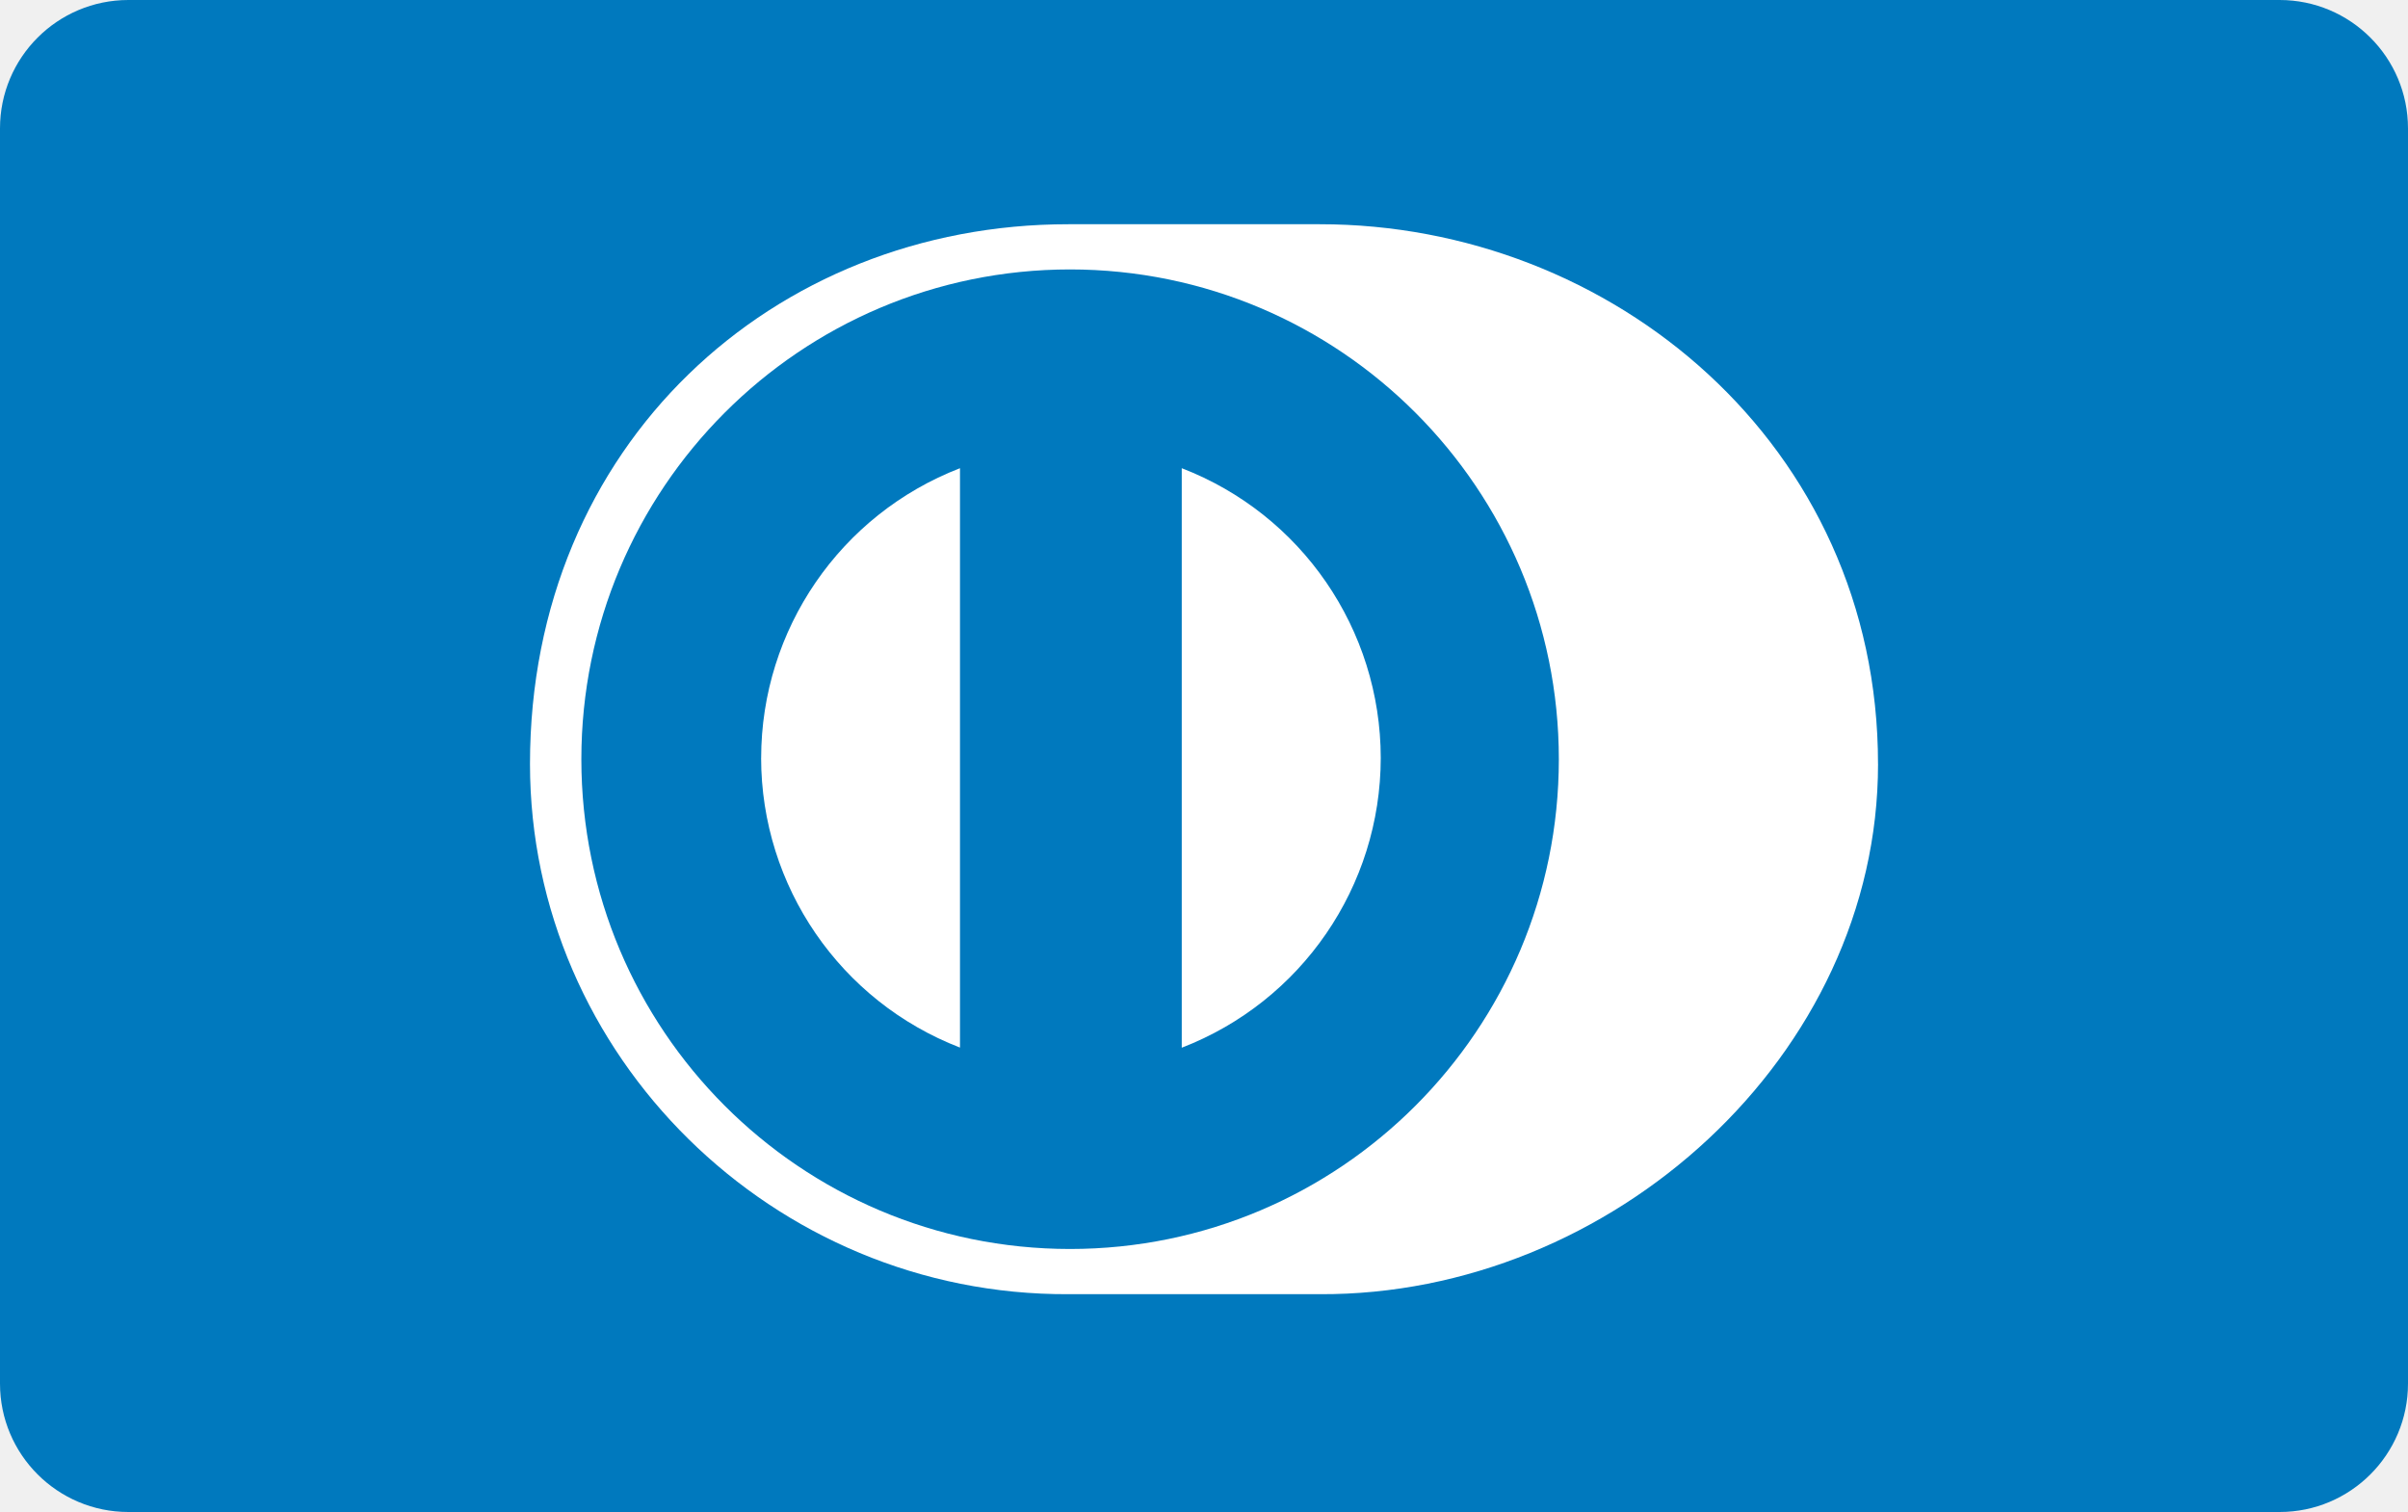
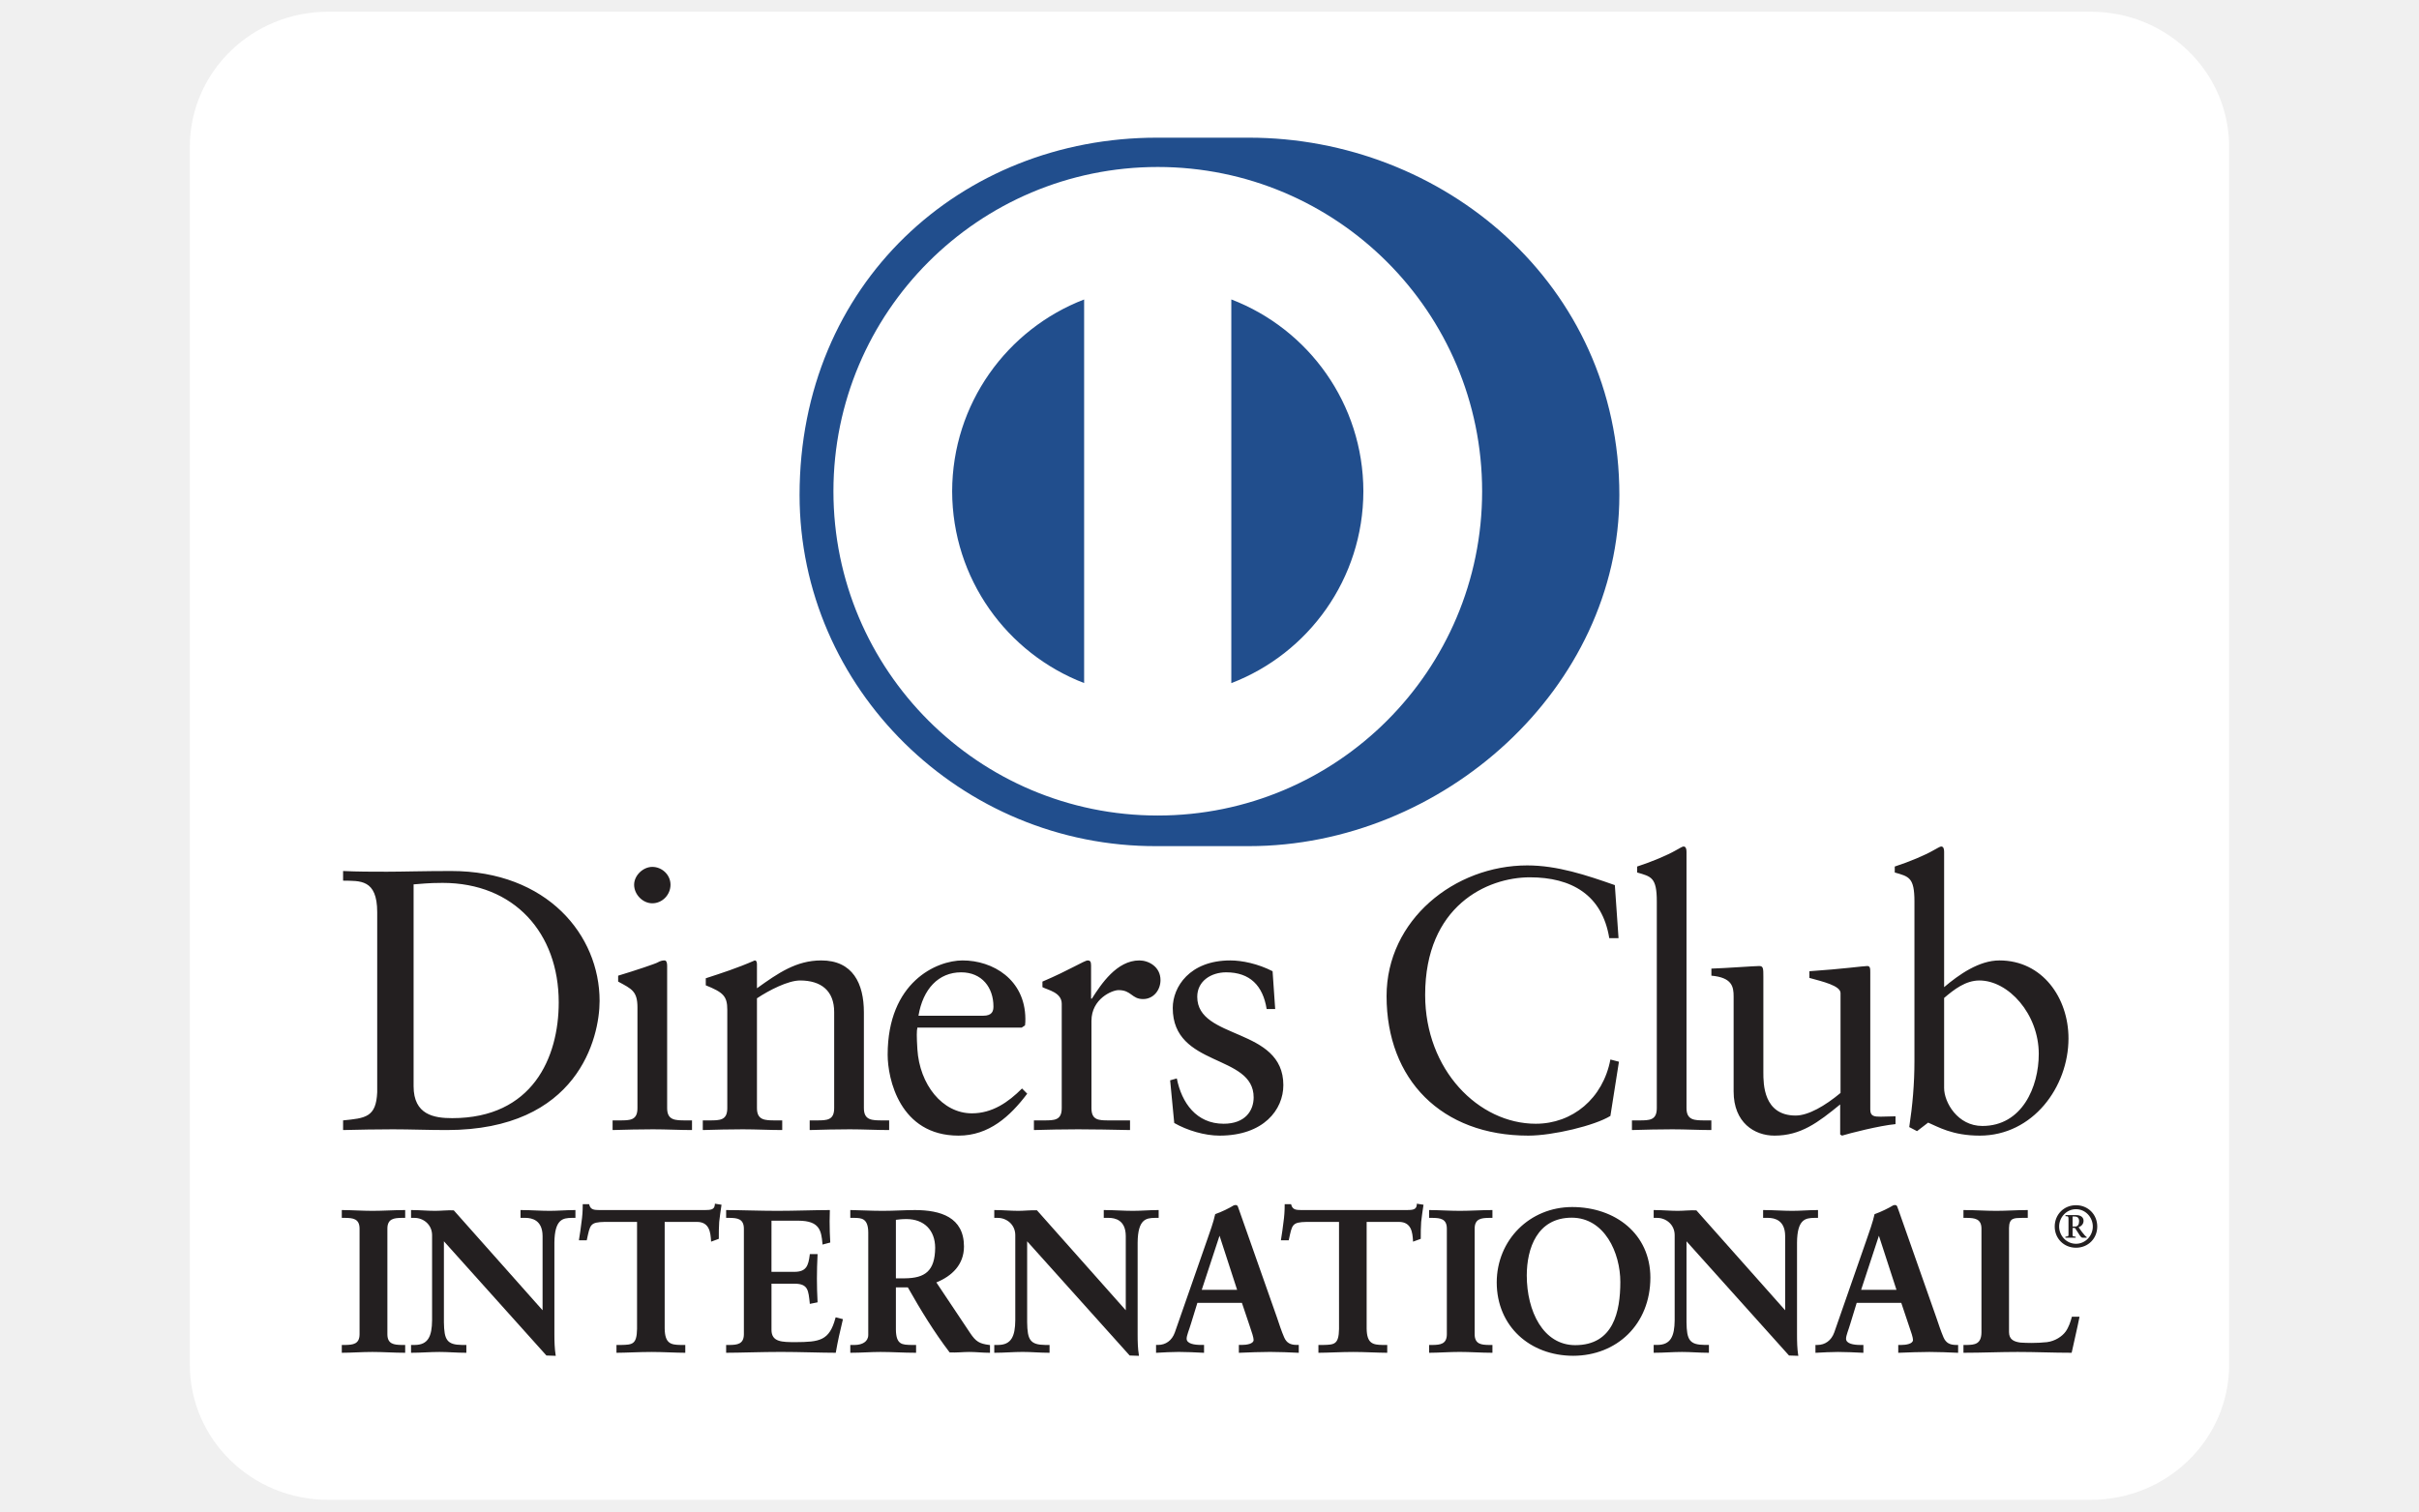
- <svg xmlns="http://www.w3.org/2000/svg" viewBox="0 0 750 471">
-   <g fill="none" fill-rule="evenodd">
-     <rect fill="#0079BE" width="750" height="471" viewBox="0 0 750 471" rx="40" />
-     <path d="M584.93 237.95c0-99.42-82.98-168.14-173.9-168.1H332.8c-92-.04-167.73 68.7-167.73 168.1 0 90.93 75.72 165.64 167.73 165.2h78.24c90.91.44 173.9-74.3 173.9-165.2z" fill="#FFF" />
-     <path d="M333.28 83.93c-84.07.03-152.2 68.3-152.21 152.58.02 84.26 68.14 152.53 152.21 152.56 84.09-.03 152.23-68.3 152.24-152.56-.01-84.27-68.15-152.55-152.24-152.58z" fill="#0079BE" />
-     <path d="M237.07 236.1A96.85 96.85 0 01299 145.85v180.48a96.8 96.8 0 01-61.94-90.23zm131 90.27V145.85a96.8 96.8 0 0161.98 90.25 96.83 96.83 0 01-61.98 90.27z" fill="#FFF" />
-   </g>
+ <svg xmlns="http://www.w3.org/2000/svg" viewBox="0 0 359.72 263.653" height="40" width="64" xml:space="preserve">
+   <path style="fill:#fff;fill-opacity:1;fill-rule:nonzero;stroke:none" d="M2682.58 192.031c0-97.61-80.95-176.722-180.82-176.722H196.133c-99.852 0-180.801 79.113-180.801 176.722V1785.38c0 97.62 80.95 176.73 180.801 176.73H2501.76c99.87 0 180.82-79.11 180.82-176.73V192.031" transform="matrix(.13333 0 0 -.13333 0 263.653)" />
+   <path style="fill:#231f20;fill-opacity:1;fill-rule:nonzero;stroke:none" d="M260.395 784.082c0 43.656-22.801 40.789-44.625 41.25v12.617c18.921-.918 38.324-.918 57.293-.918 20.378 0 48.05.918 84.003.918 125.715 0 194.2-83.949 194.2-169.918 0-48.109-28.168-168.972-200.051-168.972-24.731 0-47.582.961-70.391.961-21.832 0-43.23-.45-65.054-.961v12.632c29.101 2.938 43.222 3.887 44.625 36.899zm47.589-227.703c0-37.399 26.727-41.75 50.508-41.75 104.903 0 139.321 79.121 139.321 151.453 0 90.789-58.247 156.316-151.938 156.316-19.953 0-29.133-1.418-37.891-1.937V556.379M568.27 511.691h9.203c13.586 0 23.308 0 23.308 16.059v131.559c0 21.332-7.269 24.281-25.258 33.961v7.75c22.817 6.859 50.028 16.019 51.95 17.48 3.418 1.949 6.289 2.469 8.757 2.469 2.379 0 3.379-2.918 3.379-6.84V527.75c0-16.059 10.704-16.059 24.313-16.059h8.219v-12.632c-16.512 0-33.532.961-50.95.961-17.48 0-34.968-.45-52.921-.961zm51.941 284.02c-12.652 0-23.789 11.648-23.789 24.269 0 12.161 11.668 23.352 23.789 23.352 12.602 0 23.797-10.23 23.797-23.352 0-13.128-10.707-24.269-23.797-24.269M718.281 656.391c0 17.929-5.359 22.781-28.14 32.019v9.219c20.839 6.793 40.726 13.133 64.058 23.34 1.469 0 2.879-.969 2.879-4.848v-31.57c27.723 19.871 51.516 36.418 84.094 36.418 41.211 0 55.769-30.11 55.769-67.981V527.75c0-16.059 10.711-16.059 24.289-16.059h8.758v-12.632c-17.05 0-34.015.961-51.476.961-17.492 0-34.981-.45-52.461-.961v12.632h8.758c13.605 0 23.273 0 23.273 16.059v125.691c0 27.707-16.91 41.289-44.621 41.289-15.551 0-40.313-12.601-56.383-23.332V527.75c0-16.059 10.735-16.059 24.332-16.059h8.723v-12.632c-16.985 0-33.981.961-51.488.961-17.446 0-34.946-.45-52.407-.961v12.632H695c13.578 0 23.281 0 23.281 16.059v128.641M966.895 633.051c-.997-4.371-.997-11.641 0-28.16 2.851-46.11 32.535-83.961 71.335-83.961 26.74 0 47.63 14.57 65.56 32.5l6.78-6.801c-22.34-29.609-50-54.867-89.78-54.867-77.216 0-92.755 74.808-92.755 105.859 0 95.168 64.078 123.348 98.025 123.348 39.37 0 81.64-24.758 82.09-76.239 0-2.949 0-5.832-.45-8.75l-4.39-2.929zm85.965 15.551c12.11 0 13.53 6.32 13.53 12.168 0 24.718-15.04 44.628-42.24 44.628-29.595 0-49.986-21.808-55.814-56.796h84.524M1119.34 511.691h13.12c13.54 0 23.26 0 23.26 16.059v136.398c0 15.024-17.95 17.981-25.24 21.864v7.258c35.44 15.062 54.87 27.699 59.31 27.699 2.84 0 4.3-1.457 4.3-6.34V670.93h1.02c12.1 18.929 32.53 50.039 62.13 50.039 12.13 0 27.65-8.25 27.65-25.739 0-13.101-9.18-24.808-22.77-24.808-15.1 0-15.1 11.707-32.11 11.707-8.24 0-35.43-11.199-35.43-40.348V527.75c0-16.059 9.7-16.059 23.3-16.059h27.16v-12.632c-26.7.511-47.02.961-67.92.961-19.91 0-40.31-.45-57.78-.961v12.632M1306.24 566.57c6.33-32.039 25.71-59.269 61.22-59.269 28.6 0 39.27 17.5 39.27 34.48 0 57.321-105.81 38.848-105.81 117.008 0 27.223 21.86 62.172 75.27 62.172 15.51 0 36.38-4.402 55.3-14.121l3.41-49.481h-11.16c-4.85 30.571-21.82 48.039-52.93 48.039-19.42 0-37.85-11.148-37.85-32.027 0-56.84 112.61-39.332 112.61-115.562 0-32.02-25.7-66.047-83.5-66.047-19.4 0-42.26 6.808-59.2 16.519l-5.37 55.84 8.74 2.449M1883.98 750.102h-12.11c-9.24 56.75-49.54 79.597-103.88 79.597-55.9 0-136.95-37.359-136.95-153.879 0-98.109 69.94-168.519 144.69-168.519 48.02 0 87.92 33.031 97.61 84.039l11.17-2.899-11.17-70.91c-20.39-12.64-75.27-25.769-107.35-25.769-113.56 0-185.41 73.328-185.41 182.558 0 99.559 88.85 170.95 184.01 170.95 39.31 0 77.17-12.661 114.56-25.782l4.83-69.386M1901.51 511.691h9.19c13.64 0 23.33 0 23.33 16.059v270.359c0 31.59-7.27 32.551-25.74 37.903v7.777c19.41 6.301 39.82 15.02 50.04 20.891 5.27 2.871 9.19 5.351 10.62 5.351 2.97 0 3.93-2.949 3.93-6.851V527.75c0-16.059 10.69-16.059 24.27-16.059h8.22v-12.632c-16.46 0-33.45.961-50.94.961-17.47 0-34.93-.45-52.92-.961v12.632M2213.24 525.789c0-8.769 5.31-9.23 13.54-9.23 5.86 0 13.11.461 19.47.461v-10.219c-20.89-1.922-60.72-12.121-69.96-15.039l-2.42 1.476v39.332c-29.1-23.781-51.46-40.808-85.98-40.808-26.21 0-53.38 17.027-53.38 57.758v124.332c0 12.636-1.93 24.777-29.08 27.168v9.25c17.49.48 56.25 3.378 62.58 3.378 5.39 0 5.39-3.378 5.39-14.078V574.32c0-14.582 0-56.289 42.23-56.289 16.48 0 38.33 12.59 58.71 29.559v130.64c0 9.7-23.29 15.04-40.74 19.872v8.73c43.65 2.957 70.87 6.816 75.72 6.816 3.92 0 3.92-3.378 3.92-8.738V525.789M2309.83 686.012c19.41 16.468 45.64 34.957 72.34 34.957 56.33 0 90.32-49.09 90.32-102 0-63.578-46.63-127.207-116.09-127.207-35.89 0-54.83 11.687-67.48 17.027l-14.52-11.168-10.18 5.32c4.34 28.641 6.79 56.797 6.79 86.43v208.738c0 31.59-7.31 32.551-25.76 37.903v7.777c19.44 6.301 39.81 15.02 50 20.891 5.36 2.871 9.23 5.351 10.71 5.351 2.89 0 3.87-2.961 3.87-6.851zm0-132.071c0-18.441 17.49-49.543 50.01-49.543 51.94 0 73.78 50.993 73.78 94.223 0 52.418-39.77 96.109-77.63 96.109-18.04 0-33.06-11.671-46.16-22.851V553.941M215.23 216.762h3.711c9.497 0 19.539 1.297 19.539 15.047v138.402c0 13.769-10.042 15.078-19.539 15.078h-3.711v7.941c10.297 0 26.153-1.05 39.129-1.05 13.2 0 29.032 1.05 41.454 1.05v-7.941h-3.735c-9.461 0-19.519-1.309-19.519-15.078V231.809c0-13.75 10.058-15.047 19.519-15.047h3.735v-7.942c-12.672 0-28.563 1.02-41.727 1.02-12.969 0-28.559-1.02-38.856-1.02v7.942" transform="matrix(.13333 0 0 -.13333 0 263.653)" />
+   <path style="fill:#231f20;fill-opacity:1;fill-rule:nonzero;stroke:none" d="M295.813 207.691c-12.786 0-28.594 1.059-41.747 1.059-12.929 0-28.464-1.059-38.836-1.059h-1.152V217.898h4.844c9.59.231 18.305 1 18.387 13.911v138.402c-.082 12.93-8.797 13.769-18.387 13.937h-4.844v10.231h1.152c10.372 0 26.211-1.027 39.129-1.027 13.141 0 28.961 1.027 41.454 1.027h1.175v-10.231h-4.859c-9.602-.168-18.367-1.007-18.422-13.937V231.809c.055-12.911 8.82-13.68 18.422-13.911h4.859V207.691zm-1.145 2.258.012 5.621h-2.551c-9.449 0-20.68 1.66-20.742 16.239v138.402c.062 14.609 11.293 16.238 20.742 16.238h2.539v5.641c-12.188-.008-27.5-1.07-40.309-1.07-12.55 0-27.742.992-37.972 1.07v-5.641h2.535c9.418 0 20.668-1.629 20.668-16.238V231.809c0-14.579-11.25-16.239-20.668-16.239h-2.535v-5.621c10.23.09 25.152 1.063 37.679 1.063 12.872 0 28.141-.992 40.602-1.063M477.305 260.891l.527.519v99.039c0 21.68-15.078 24.852-22.996 24.852h-5.82v7.929c12.437 0 24.589-1.05 36.98-1.05 10.828 0 21.719 1.05 32.5 1.05v-7.929h-3.922c-11.133 0-23.551-2.11-23.551-33.551V231.551c0-9.262.262-18.5 1.559-26.699h-10.039L346.516 356.52V247.648c0-23 4.461-30.886 24.808-30.886h4.5v-7.942c-11.359 0-22.711 1.032-34.07 1.032-11.859 0-24.027-1.032-35.93-1.032v7.942h3.703c18.227 0 23.77 12.418 23.77 33.488v111.309c0 14.781-12.184 23.742-24.024 23.742h-3.449v7.929c10.02 0 20.336-1.05 30.352-1.05 7.949 0 15.617 1.05 23.535 1.05l117.594-132.339" transform="matrix(.13333 0 0 -.13333 0 263.653)" />
+   <path style="fill:#231f20;fill-opacity:1;fill-rule:nonzero;stroke:none" d="m492.578 203.738-10.879.371-134.066 149.43V247.648c.316-22.968 3.808-29.5 23.695-29.75h5.66V207.691h-1.168c-11.429 0-22.8 1.059-34.074 1.059-11.828 0-23.969-1.059-35.933-1.059h-1.165V217.898h4.883c17.457.102 22.446 11.321 22.637 32.364V361.52c-.051 14.07-11.586 22.628-22.891 22.628h-4.629v10.231h1.165c10.093 0 20.437-1.027 30.343-1.027 7.883 0 15.516 1.027 24.426.617L476.68 263.281v97.168c-.133 20.981-14.153 23.531-21.84 23.699h-6.988v10.231h1.168c12.48 0 24.636-1.027 36.98-1.027 10.746 0 21.578 1.027 32.5 1.027h1.156V384.148h-5.086c-10.914-.277-22.097-1.238-22.422-32.398V231.551c0-9.25.293-18.473 1.563-26.492l.238-1.321zm-10.027 2.301h8.738c-1.184 7.949-1.391 16.723-1.391 25.512V351.75c0 31.711 13.29 34.699 24.672 34.719h2.778v5.621c-10.41-.078-20.84-1.039-31.348-1.039-12.098 0-23.859.961-35.801 1.039l-.027-5.621h4.668c8.121-.02 24.129-3.629 24.129-26.02l-.352-99.871-.515-.508-.907-.851L359.707 392.09c-7.848 0-15.488-1.039-23.551-1.039-9.676 0-19.597.961-29.179 1.039l-.047-5.621h2.347c12.395-.02 25.141-9.481 25.141-24.949V250.262c0-21.141-5.887-34.641-24.887-34.711l-2.554.07v-5.672c11.441.09 23.234 1.063 34.769 1.063 11.024 0 22.024-.973 32.922-1.063v5.602h-3.34c-20.793.07-25.937 9.129-25.957 32.097V359.48Zm-5.242 54.852.832.757zm-.629.519v.102l-.211.168zM558.086 380.02c-19.84 0-20.602-4.782-24.57-24.04h-7.93c1.039 7.399 2.359 14.79 3.18 22.45a157.819 157.819 0 0 1 1.582 22.441h6.336c2.125-7.93 8.73-7.641 15.894-7.641H688.84c7.168 0 13.758.258 14.305 8.192l6.304-1.082c-1.019-7.11-2.101-14.25-2.871-21.399-.515-7.132-.515-14.242-.515-21.371l-7.95-2.941c-.535 9.762-1.84 25.391-19.539 25.391h-43.332V239.469c0-20.379 9.254-22.707 21.914-22.707h5.039v-7.942c-10.3 0-28.804 1.02-43.05 1.02-15.868 0-34.379-1.02-44.688-1.02v7.942h5.039c14.563 0 21.922 1.297 21.922 22.16V380.02h-43.332" transform="matrix(.13333 0 0 -.13333 0 263.653)" />
+   <path style="fill:#231f20;fill-opacity:1;fill-rule:nonzero;stroke:none" d="M662.219 207.691c-10.41 0-28.883 1.047-43.074 1.047-15.848 0-34.321-1.047-44.688-1.047h-1.121V217.898h6.16c14.563.34 20.41.532 20.746 21.024v139.969h-42.156v2.308h44.449V238.922c0-21.211-8.551-23.352-23.039-23.371h-3.91v-5.582c10.422.07 28.223 1.043 43.559 1.043 13.761 0 31.402-.973 41.871-1.043v5.582h-3.86c-12.769.019-23.058 3.16-23.058 23.918v141.73h44.476c17.719-.07 20.063-15.129 20.621-24.961l5.711 2.114c0 6.898.032 13.808.508 20.75.774 6.828 1.734 13.539 2.731 20.308l-4.02.672c-1.23-7.691-8.672-8.102-15.297-8H551.195c-6.211-.012-12.988.289-15.359 7.656h-4.359c-.051-7.297-.547-14.386-1.551-21.429-.789-7.258-1.992-14.227-2.957-21.227h5.636c3.481 18.43 5.739 24.379 25.481 24.117v-2.308c-19.563-.391-19.141-3.661-23.445-23.18l-.192-.902H524.27l.144 1.371c1.074 7.371 2.41 14.789 3.184 22.461 1.097 7.328 1.605 14.66 1.605 22.23v1.168h8.387l.199-.828c1.785-6.66 6.668-6.711 13.406-6.832h137.633c7.36.121 12.719.223 13.168 7.133l.098 1.25 1.191-.242 7.473-1.18-.192-1.168c-1.05-7.094-2.082-14.203-2.871-21.281-.5-7.082-.5-14.18-.5-21.321v-.8l-.769-.309-9.34-3.422-.07 1.531c-.723 9.942-1.746 24.321-18.442 24.321h-42.179V239.469c.269-19.918 8.171-21.321 20.761-21.571h6.188V207.691h-1.125M717.887 216.762h3.718c9.489 0 19.551 1.297 19.551 15.047v138.402c0 13.769-10.062 15.078-19.551 15.078h-3.718v7.941c16.066 0 43.605-1.05 65.75-1.05 22.238 0 49.668 1.05 67.636 1.05-.457-11.359-.21-28.839.563-40.441l-7.957-2.098c-1.274 17.18-4.438 30.879-32.195 30.879h-36.68v-69.172h31.383c15.847 0 19.304 8.954 20.871 23.231h7.918a609.302 609.302 0 0 1-.801-30.91c0-10.059.277-20.09.801-30.11l-7.918-1.578c-1.567 15.828-2.36 26.129-20.602 26.129h-31.652v-61.519c0-17.2 15.269-17.2 32.184-17.2 31.707 0 45.699 2.129 53.636 32.207l7.367-1.816c-3.433-14.031-6.586-27.992-8.949-42.012-16.929 0-47.308 1.02-71.039 1.02-23.828 0-55.238-1.02-70.316-1.02v7.942" transform="matrix(.13333 0 0 -.13333 0 263.653)" />
+   <path style="fill:#231f20;fill-opacity:1;fill-rule:nonzero;stroke:none" d="M859.223 207.691c-16.953 0-47.352 1.098-71.047 1.098-23.805 0-55.203-1.098-70.293-1.098h-1.11V217.898h4.829c9.558.161 18.261 1 18.378 13.911v138.402c-.117 12.91-8.82 13.769-18.378 13.937h-4.829v10.231h1.11c16.14 0 43.621-1.027 65.762-1.027 22.21 0 49.636 1.027 67.628 1.027h1.168l-.039-1.219a319.95 319.95 0 0 1-.277-13.621c0-9.129.277-19.141.801-26.66l.047-.938-.895-.269-9.285-2.434-.039 1.364c-1.563 17.136-3.863 29.609-31.07 29.867h-35.598l-.023-66.91h30.32c15.226.16 17.949 7.941 19.75 22.191l.058 1.059h10.161l-.02-1.207c-.512-10.321-.82-20.59-.82-30.883 0-9.989.308-20.02.82-30.059l.02-.961-.961-.219-9.2-1.832-.058 1.243c-1.832 16.129-1.949 24.968-19.485 25.16h-30.562v-60.41c.035-16.059 13.875-15.969 31.098-16.059 31.808.188 44.55 1.75 52.507 31.379l.27 1.07 1.113-.179 8.469-2.204-.242-1.089c-3.426-13.977-6.574-27.95-8.969-41.93l-.199-.938zm-.981 2.278c2.309 13.363 5.321 26.703 8.559 40l-5.199 1.312c-7.911-29.551-23.239-32.191-54.418-31.992-16.653 0-33.293 0-33.379 18.352v62.668h32.843c18.454.191 20.317-10.93 21.633-25.957l5.703 1.168a558.61 558.61 0 0 0-.769 29.199c0 9.922.258 19.82.769 29.793h-5.703c-1.488-13.801-5.801-23.43-21.898-23.262h-32.578v71.512h37.879c27.476.218 32.027-14 33.226-30.621l5.692 1.55c-.461 7.45-.766 17.028-.766 25.848 0 4.52.113 8.813.266 12.551-17.95-.078-44.743-1.039-66.457-1.039-21.711 0-48.434.961-64.602 1.039v-5.621h2.559c9.398-.02 20.64-1.649 20.703-16.258V231.809c-.063-14.579-11.305-16.188-20.703-16.258h-2.559v-5.582c15.383.051 45.918 1.043 69.133 1.043 23.316 0 53.035-.992 70.066-1.043M903.871 365.25c0 19.262-10.578 20.051-18.777 20.051h-4.774v7.929c8.457 0 24.84-1.05 40.969-1.05 15.82 0 28.52 1.05 42.52 1.05 33.242 0 62.891-8.968 62.891-46.511 0-23.758-15.86-38.27-36.72-46.508l45.15-67.59c7.42-11.18 12.66-14.312 25.64-15.859v-7.942c-8.74 0-17.19 1.02-25.88 1.02-8.19 0-16.68-1.02-24.83-1.02-20.357 26.668-37.81 55.192-54.966 85.621H937.68v-56.57c0-20.34 9.492-21.109 21.601-21.109h4.789v-7.942c-15.09 0-30.347 1.02-45.441 1.02-12.676 0-25.098-1.02-38.309-1.02v7.942h4.774c9.808 0 18.777 4.468 18.777 14.226zm33.809-61.281h12.91c26.453 0 40.687 10.011 40.687 41.203 0 23.488-15.054 38.547-38.597 38.547-7.93 0-11.309-.809-15-1.071v-78.679" transform="matrix(.13333 0 0 -.13333 0 263.653)" />
+   <path style="fill:#231f20;fill-opacity:1;fill-rule:nonzero;stroke:none" d="M1060.77 207.691c-8.86 0-17.26 1.059-25.95 1.059-8.05 0-16.5-1.059-25.7-.621-20.268 26.601-37.64 54.961-54.702 85.121h-15.609v-55.328c.293-19.891 8.261-19.742 20.472-20.024h5.93V207.691h-1.172c-15.098 0-30.449 1.059-45.422 1.059-12.617 0-25.027-1.059-38.297-1.059h-1.148V217.898h5.922c9.496.071 17.527 4.211 17.566 13.09V365.25c-.199 18.73-9.367 18.641-17.566 18.898h-5.922v10.231h1.148c8.551 0 24.86-1.027 40.969-1.027 15.774 0 28.441 1.027 42.52 1.027 33.308-.07 63.961-9.238 64.041-47.617 0-23.84-15.76-38.742-36.131-47.051l44.361-66.461c7.39-10.961 11.99-13.699 24.84-15.352l.96-.148v-10.059zm-123.098 87.887h18.051l.328-.59c17.203-30.347 34.558-58.879 54.009-85.039 8.04 0 16.53 1.063 24.76 1.063 8.43 0 16.59-.922 24.79-1.043v5.801c-12.38 1.511-18.2 5.25-25.41 16.199l-45.993 68.769 1.305.532c20.688 8.152 36.018 22.261 36.028 45.492-.01 36.648-28.52 45.148-61.731 45.328-13.907 0-26.606-1.07-42.52-1.07-15.519 0-31.195.992-39.84 1.07v-5.621h3.645c8.199-.02 19.867-1.379 19.867-21.219V230.988c0-10.597-9.934-15.418-19.867-15.437h-3.645v-5.582c12.699.051 24.762 1.043 37.168 1.043 14.75 0 29.676-.992 44.281-1.043v5.582h-3.617c-12.031.019-22.781 1.508-22.781 22.371v57.656zm0 7.254H936.5v80.887l1.012.082c3.617.289 7.179 1.019 15.168 1.019 24.058 0 39.73-15.629 39.754-39.718-.075-31.543-15.192-42.262-41.844-42.27zm12.918 2.25c26.148.258 39.332 9.328 39.59 40.02-.16 23.078-14.492 37.398-37.5 37.5-7.129 0-10.496-.661-13.871-.993v-76.527h11.781M1240.13 260.891l.46.519v99.039c0 21.68-15.01 24.852-22.94 24.852h-5.79v7.929c12.42 0 24.53-1.05 36.98-1.05 10.86 0 21.61 1.05 32.52 1.05v-7.929h-3.98c-11.1 0-23.51-2.11-23.51-33.551V231.551c0-9.262.26-18.5 1.56-26.699h-10L1109.39 356.52V247.648c0-23 4.46-30.886 24.8-30.886h4.5v-7.942c-11.35 0-22.73 1.032-34.08 1.032-11.93 0-24.06-1.032-35.94-1.032v7.942h3.67c18.24 0 23.82 12.418 23.82 33.488v111.309c0 14.781-12.17 23.742-24.05 23.742h-3.44v7.929c10 0 20.38-1.05 30.4-1.05 7.85 0 15.55 1.05 23.49 1.05l117.57-132.339" transform="matrix(.13333 0 0 -.13333 0 263.653)" />
+   <path style="fill:#231f20;fill-opacity:1;fill-rule:nonzero;stroke:none" d="m1255.42 203.738-10.85.371-134.09 149.411V247.66c.31-23.012 3.79-29.512 23.71-29.762h5.6V207.691h-1.15c-11.42 0-22.76 1.098-34.08 1.098-11.79 0-24-1.098-35.9-1.098h-1.18V217.898h4.86c17.45.071 22.45 11.321 22.62 32.422v111.239c-.03 14.082-11.55 22.589-22.85 22.589h-4.63v10.231h1.18c10.09 0 20.43-1.027 30.4-1.027 7.76 0 15.41 1.027 24.27.687l116.14-130.758v97.168c-.07 20.981-14.14 23.582-21.82 23.699h-6.97v10.231h1.15c12.48 0 24.66-1.027 37.01-1.027 10.76 0 21.58 1.027 32.47 1.027h1.17v-10.231h-5.1c-10.9-.257-22.13-1.238-22.39-32.398V231.551c0-9.25.23-18.41 1.58-26.512l.13-1.301zm-10 2.301h8.66c-1.16 7.902-1.39 16.723-1.39 25.512V351.75c.02 31.711 13.38 34.648 24.69 34.719h2.78v5.621c-10.4-.078-20.84-1.039-31.32-1.039-12.14 0-23.91.961-35.86 1.039v-5.621h4.67c8.14-.071 24.14-3.629 24.14-26.02l-.38-99.871-.48-.508-.83-.871-117.54 132.891c-7.86 0-15.52-1.039-23.5-1.039-9.8 0-19.67.961-29.27 1.039v-5.621h2.32c12.43-.071 25.14-9.438 25.14-24.91V250.32c0-21.199-5.97-34.699-24.91-34.769l-2.55.019v-5.609c11.41.078 23.18 1.051 34.77 1.051 11.08 0 22.06-.973 32.98-1.051v5.59h-3.35c-20.79.019-25.97 9.097-26.03 32.109v111.781zm-5.32 54.852.86.757zm-.63.519v.07l-.19.2zM1323.83 246.59c-2.66-8.949-5.85-15.891-5.85-20.578 0-7.953 11.13-9.262 19.82-9.262h2.95v-7.93c-10.61.571-21.39 1.02-32.02 1.02-9.51 0-18.97-.449-28.51-1.02v7.93h1.61c10.28 0 19.03 6.09 22.95 17.191l42.27 121.219c3.45 9.801 8.21 23 9.82 32.801 8.4 2.891 19.01 8.141 24.01 11.348.82.273 1.31.543 2.11.543.8 0 1.29 0 1.87-.832.78-2.09 1.55-4.469 2.37-6.579l48.63-138.191c3.17-9.219 6.31-18.988 9.69-26.961 3.22-7.41 8.77-10.539 17.52-10.539h1.58v-7.93c-11.9.571-23.82 1.02-36.44 1.02-12.95 0-26.2-.449-39.67-1.02v7.93h2.91c6.04 0 16.41 1.051 16.41 7.66 0 3.41-2.39 10.551-5.34 19.039l-10.29 30.633h-59.96zm38.57 117.039h-.55l-24.55-74.77h49.36l-24.26 74.77" transform="matrix(.13333 0 0 -.13333 0 263.653)" />
+   <path style="fill:#231f20;fill-opacity:1;fill-rule:nonzero;stroke:none" d="M1464.57 207.691c-11.87.508-23.78 1.098-36.36 1.098-12.95 0-26.13-.59-39.61-1.098l-1.22-.062v10.32h4.07c6.12 0 15.2 1.371 15.22 6.461.06 3.012-2.31 10.25-5.22 18.649l-10.06 29.89h-58.27l-8.22-26.699c-2.66-8.98-5.87-15.961-5.82-20.262.09-6.449 9.95-8.039 18.72-8.039h4.06v-10.32l-1.2.062c-10.56.508-21.34 1.098-31.91 1.098-9.43 0-18.98-.59-28.44-1.098l-1.23-.062v10.32h2.74c9.82.02 18.02 5.633 21.84 16.36l42.31 121.261c3.41 9.782 8.21 22.918 10.49 33.481 8.29 2.808 18.92 8.14 23.99 11.328.74.262 1.47.601 2.53.601.65.04 2.07-.128 2.93-1.511.75-2.168 1.59-4.539 2.39-6.668l48.64-138.172c3.11-9.25 6.27-19.008 9.73-26.84 3.06-7.039 7.91-9.82 16.4-9.84h2.67v-10.32zm-74.88 2.348c13.07.461 25.9.973 38.52.973 12.25 0 23.77-.512 35.25-.973v5.531h-.39c-9.06-.058-15.29 3.5-18.53 11.289-3.44 7.981-6.65 17.789-9.77 27.039l-48.64 138.184c-.8 2.109-1.55 4.469-2.24 6.348-.26.261-.2.261-.41.261h-.5c-.53 0-.85-.16-1.53-.332-5.08-3.3-15.67-8.507-23.53-10.57-1.61-10.008-6.37-23.207-9.8-33l-42.27-121.23c-4.02-11.477-13.31-18.008-24.03-17.989h-.44v-5.531c9.06.461 18.2.973 27.37.973 10.22 0 20.64-.512 30.75-.973v5.531h-1.7c-8.63.121-20.65 1.059-20.95 10.418.02 5.242 3.26 12 5.85 20.934l1.12-.332-1.12.359 8.7 28.231h61.6l10.58-31.371c2.97-8.5 5.37-15.539 5.37-19.399-.39-8.09-11.51-8.691-17.5-8.84h-1.76zm-54 77.68 25.29 77.082h1.42v-1.172l-.28-.078.28.078v1.172h.79l25.11-77.082zm3.16 2.312h46.25l-22.99 70.789zm22.4 73.258.61.191-.61-.191M1476.26 380.02c-19.81 0-20.61-4.782-24.59-24.04h-7.94c1.04 7.399 2.39 14.79 3.21 22.45 1.03 7.429 1.54 14.8 1.54 22.441h6.39c2.07-7.93 8.69-7.641 15.82-7.641h136.34c7.1 0 13.7.258 14.22 8.192l6.32-1.082c-.98-7.11-2.03-14.25-2.86-21.399-.58-7.132-.58-14.242-.58-21.371l-7.89-2.941c-.47 9.762-1.8 25.391-19.54 25.391h-43.32V239.469c0-20.379 9.26-22.707 21.92-22.707h5.05v-7.942c-10.32 0-28.78 1.02-43.08 1.02-15.82 0-34.36-1.02-44.66-1.02v7.942h5.03c14.56 0 21.93 1.297 21.93 22.16V380.02h-43.31" transform="matrix(.13333 0 0 -.13333 0 263.653)" />
+   <path style="fill:#231f20;fill-opacity:1;fill-rule:nonzero;stroke:none" d="M1580.35 207.691c-10.38 0-28.9 1.047-43.1 1.047-15.78 0-34.28-1.047-44.63-1.047h-1.17V217.898H1497.64c14.57.34 20.41.532 20.76 21.024l-.02 139.969h-42.12v2.308h44.45V238.922c0-21.211-8.56-23.301-23.07-23.352h-3.89v-5.621c10.44.09 28.19 1.063 43.5 1.063 13.81 0 31.49-.973 41.92-1.063v5.621h-3.88c-12.73.051-23.02 3.11-23.04 23.899v141.73h44.45c17.75-.07 20.06-15.129 20.57-24.961l5.74 2.114c0 6.898.04 13.808.58 20.718.71 6.809 1.71 13.571 2.67 20.309l-3.99.703c-1.21-7.691-8.67-8.121-15.24-8h-137.69c-6.23-.07-12.97.289-15.37 7.68h-4.32c-.06-7.313-.58-14.41-1.62-21.453-.72-7.289-1.99-14.278-3-21.227h5.68c3.47 18.43 5.76 24.406 25.55 24.117v-2.308c-19.59-.34-19.16-3.661-23.47-23.18l-.19-.902h-10.2l.16 1.312c1.11 7.43 2.41 14.848 3.18 22.461 1.08 7.387 1.57 14.719 1.57 22.289v1.168h8.39l.22-.828c1.85-6.66 6.66-6.711 13.42-6.832h137.69c7.31.121 12.64.223 13.11 7.109l.04 1.274 1.23-.242 7.5-1.18-.18-1.168c-1.09-7.094-2.09-14.203-2.89-21.281-.54-7.082-.54-14.192-.54-21.321v-.8l-.77-.309-9.35-3.422-.04 1.531c-.69 9.942-1.74 24.321-18.44 24.321h-42.18V239.469c.27-19.918 8.18-21.321 20.77-21.571h6.16V207.691h-1.1M1637.35 216.762h3.7c9.52 0 19.52 1.297 19.52 15.047v138.402c0 13.769-10 15.078-19.52 15.078h-3.7v7.941c10.31 0 26.13-1.05 39.06-1.05 13.24 0 29.1 1.05 41.54 1.05v-7.941h-3.71c-9.55 0-19.59-1.309-19.59-15.078V231.809c0-13.75 10.04-15.047 19.59-15.047h3.71v-7.942c-12.69 0-28.56 1.02-41.75 1.02-12.97 0-28.54-1.02-38.85-1.02v7.942" transform="matrix(.13333 0 0 -.13333 0 263.653)" />
+   <path style="fill:#231f20;fill-opacity:1;fill-rule:nonzero;stroke:none" d="M1717.95 207.691c-12.77 0-28.57 1.098-41.75 1.098-12.93 0-28.53-1.098-38.85-1.098h-1.13V217.898h4.84c9.52.161 18.3 1 18.36 13.911v138.402c-.06 12.91-8.84 13.769-18.36 13.937h-4.84v10.231h1.13c10.32 0 26.21-1.027 39.06-1.027 13.17 0 29.02 1.027 41.54 1.027h1.1V384.148H1714.25c-9.67-.168-18.36-1.027-18.45-13.937V231.809c.09-12.911 8.78-13.75 18.45-13.911h4.8V207.691zm-1.2 2.278v5.601h-2.5c-9.48 0-20.69 1.66-20.69 16.239v138.402c0 14.609 11.21 16.238 20.69 16.258h2.5v5.621c-12.18-.078-27.48-1.039-40.34-1.039-12.54 0-27.66.961-37.91 1.039v-5.621h2.56c9.38-.02 20.64-1.649 20.67-16.258V231.809c-.03-14.579-11.29-16.239-20.67-16.239h-2.56v-5.601c10.18.121 25.12 1.043 37.7 1.043 12.81 0 28.09-.973 40.55-1.043M1823.29 397.191c56.32 0 101.21-34.91 101.21-91.179 0-60.774-43.6-101.16-99.85-101.16-56.03 0-98.81 38.046-98.81 94.859 0 54.918 42.52 97.48 97.45 97.48m3.99-180.711c51.27 0 60.21 45.211 60.21 83.731 0 38.609-20.82 85.348-64.7 85.348-46.22 0-59.97-41.219-59.97-76.59 0-47.278 21.68-92.489 64.46-92.489" transform="matrix(.13333 0 0 -.13333 0 263.653)" />
+   <path style="fill:#231f20;fill-opacity:1;fill-rule:nonzero;stroke:none" d="M1724.66 299.711c.11 55.559 43.12 98.539 98.62 98.629v-2.309c-54.31 0-96.32-41.98-96.38-96.32.11-56.172 42.27-93.652 97.76-93.672 55.68.02 98.65 39.832 98.72 100.012-.05 55.57-44.23 89.929-100.1 89.98v2.309c56.72-.059 102.25-35.309 102.35-92.289-.06-61.403-44.18-102.211-100.97-102.313-56.51.102-99.89 38.532-100 95.973m37 9.258c.08 35.551 13.95 77.769 61.12 77.769 44.86-.097 65.78-47.707 65.87-86.527-.09-38.52-9.15-84.813-61.36-84.813V217.641c50.23.039 58.96 44.05 59.04 82.57 0 38.269-20.61 84.129-63.55 84.199-45.32-.051-58.71-40.25-58.83-75.441.02-47.059 21.5-91.258 63.34-91.328V215.398c-43.85.043-65.55 46.012-65.63 93.571M2102.52 260.891l.55.519v99.039c0 21.68-15.11 24.852-23.03 24.852h-5.75v7.929c12.38 0 24.56-1.05 36.94-1.05 10.86 0 21.69 1.05 32.53 1.05v-7.929h-3.97c-11.07 0-23.54-2.11-23.54-33.551V231.551c0-9.262.28-18.5 1.62-26.699h-10.05L1971.74 356.52V247.648c0-23 4.51-30.886 24.81-30.886h4.53v-7.942c-11.37 0-22.71 1.032-34.07 1.032-11.9 0-24.06-1.032-35.95-1.032v7.942h3.71c18.26 0 23.77 12.418 23.77 33.488v111.309c0 14.781-12.11 23.742-24.06 23.742h-3.42v7.929c10.04 0 20.33-1.05 30.39-1.05 7.91 0 15.53 1.05 23.49 1.05l117.58-132.339" transform="matrix(.13333 0 0 -.13333 0 263.653)" />
+   <path style="fill:#231f20;fill-opacity:1;fill-rule:nonzero;stroke:none" d="m2117.88 203.738-10.93.371-134.07 149.411V247.648c.31-23 3.8-29.468 23.64-29.699h5.69v-10.258h-1.12c-11.44 0-22.78 1.059-34.08 1.059-11.84 0-24-1.059-35.98-1.059h-1.08v10.258H1934.76c17.41.051 22.43 11.27 22.64 32.313v111.297c-.01 14.082-11.56 22.589-22.91 22.589h-4.54v10.231h1.08c10.13 0 20.43-1.027 30.41-1.027 7.84 0 15.43 1.027 24.39.617l116.08-130.688v97.168c-.09 20.981-14.16 23.531-21.87 23.699h-6.96v10.231h1.21c12.41 0 24.6-1.027 36.91-1.027 10.81 0 21.59 1.027 32.57 1.027h1.11V384.148H2139.78c-10.89-.277-22.13-1.277-22.35-32.398V231.551c0-9.25.21-18.473 1.49-26.512l.23-1.301zm-10.06 2.301h8.66c-1.12 7.949-1.38 16.723-1.38 25.512V351.75c0 31.762 13.34 34.648 24.68 34.719h2.86v5.621c-10.49-.078-20.88-1.039-31.44-1.039-12.03 0-23.84.961-35.8 1.039v-5.621h4.64c8.16-.071 24.11-3.68 24.11-26.02l-.28-99.871-.51-.508-.84-.871-117.57 132.891c-7.82 0-15.51-1.039-23.51-1.039-9.74 0-19.66.961-29.27 1.039v-5.621h2.32c12.42-.071 25.18-9.438 25.18-24.91V250.262c0-21.141-5.9-34.641-24.91-34.711l-2.59.019v-5.609c11.47.078 23.23 1.051 34.84 1.051 11.02 0 21.97-.973 32.92-1.051v5.59h-3.41c-20.73.019-25.93 9.097-25.93 32.097V359.48Zm-5.3 54.852.84.757zm-.61.519v.07l-.21.2zM2186.2 246.59c-2.59-8.949-5.78-15.891-5.78-20.578 0-7.953 11.13-9.262 19.79-9.262h2.95v-7.93c-10.58.571-21.42 1.02-32 1.02-9.51 0-19.01-.449-28.48-1.02v7.93h1.5c10.36 0 19.11 6.09 22.97 17.191l42.36 121.219c3.41 9.801 8.19 23 9.71 32.801 8.49 2.891 19.03 8.141 24.12 11.348.74.273 1.27.543 2.09.543.77 0 1.27 0 1.81-.832.8-2.09 1.59-4.469 2.39-6.579l48.61-138.191c3.15-9.219 6.34-18.988 9.79-26.961 3.17-7.41 8.71-10.539 17.42-10.539h1.63v-7.93c-11.91.571-23.81 1.02-36.5 1.02-12.92 0-26.15-.449-39.64-1.02v7.93h2.93c6.04 0 16.4 1.051 16.4 7.66 0 3.41-2.37 10.551-5.32 19.039l-10.3 30.633h-59.96zm38.63 117.039h-.53l-24.63-74.77h49.48l-24.32 74.77" transform="matrix(.13333 0 0 -.13333 0 263.653)" />
+   <path style="fill:#231f20;fill-opacity:1;fill-rule:nonzero;stroke:none" d="M2326.96 207.691c-11.91.469-23.77 1.059-36.37 1.059-12.89 0-26.13-.59-39.59-1.059l-1.17-.062v10.269h4.02c6.14 0 15.24 1.422 15.25 6.512.07 3.012-2.32 10.219-5.29 18.649l-10.02 29.89h-58.32l-8.16-26.699c-2.66-9.051-5.78-15.961-5.75-20.238 0-6.473 9.91-8.114 18.64-8.114h4.04V207.629l-1.19.062c-10.55.469-21.37 1.059-31.89 1.059-9.47 0-18.95-.59-28.48-1.059l-1.15-.062v10.269h2.65c9.85.051 18.09 5.692 21.96 16.411l42.25 121.261c3.39 9.782 8.16 22.918 10.48 33.442 8.3 2.879 18.91 8.179 24.05 11.367.68.262 1.42.582 2.5.582.68.059 2.07-.109 2.88-1.551.8-2.078 1.58-4.48 2.44-6.609l48.58-138.172c3.18-9.25 6.33-19.008 9.76-26.891 3.11-6.988 7.89-9.769 16.34-9.84h2.73V207.629zm-74.89 2.329c13.07.48 25.92.992 38.52.992 12.28 0 23.77-.512 35.3-.973l-.03 5.531h-.44c-8.95-.019-15.18 3.5-18.48 11.289-3.48 7.981-6.62 17.789-9.79 27.012l-48.61 138.211c-.78 2.109-1.62 4.469-2.24 6.297-.22.312-.2.312-.36.312h-.52c-.57 0-.86-.179-1.49-.359-5.17-3.23-15.74-8.531-23.54-10.543-1.64-10.008-6.44-23.187-9.84-33l-42.31-121.23c-4.02-11.477-13.25-18.008-24.06-17.989h-.39v-5.531c9.1.461 18.18.973 27.37.973 10.23 0 20.68-.512 30.83-.973v5.531h-1.79c-8.59.121-20.63 1.032-20.97 10.442.07 5.218 3.32 11.957 5.91 20.91l1.06-.332-1.06.359 8.69 28.231h61.58l10.61-31.371c2.91-8.5 5.32-15.539 5.32-19.399-.38-8.09-11.49-8.691-17.49-8.84h-1.78zm-53.98 77.71 25.37 77.071h1.37v-1.172l-.3-.078.3.078v1.172h.8l24.98-77.071zm3.19 2.301h46.22l-22.98 70.75zm22.45 73.258.52.191-.52-.191M2393.62 234.73c0-10.621 7.34-13.75 15.82-14.851 10.81-.789 22.71-.789 34.9.562 11.08 1.329 20.59 7.629 25.33 14.289 4.2 5.801 6.58 13.2 8.2 19h7.64c-2.91-15.058-6.6-29.871-9.77-44.91-23.2 0-46.52 1.02-69.73 1.02-23.27 0-46.5-1.02-69.74-1.02v7.942h3.66c9.53 0 19.87 1.297 19.87 17.679v135.77c0 13.769-10.34 15.09-19.87 15.09h-3.66v7.929c13.98 0 27.74-1.05 41.72-1.05 13.5 0 26.68 1.05 40.19 1.05v-7.929h-6.64c-10.04 0-17.92-.281-17.92-14.281V234.73" transform="matrix(.13333 0 0 -.13333 0 263.653)" />
+   <path style="fill:#231f20;fill-opacity:1;fill-rule:nonzero;stroke:none" d="M2475.75 207.691c-23.3 0-46.57 1.059-69.74 1.059-23.24 0-46.49-1.059-69.79-1.059h-1.11V217.898h4.82c9.55.231 18.62.903 18.73 16.543v135.821c-.11 12.859-9.14 13.718-18.73 13.886h-4.82v10.231h1.11c14.07 0 27.82-1.027 41.75-1.027 13.45 0 26.61 1.027 40.21 1.027h1.06V384.148H2411.54c-10.25-.257-16.61.204-16.84-13.128V234.73c.07-9.878 6.54-12.519 14.8-13.699 4.65-.32 9.57-.492 14.65-.492 6.46 0 13.17.301 20 1.02 10.76 1.281 20.02 7.5 24.59 13.8 4.08 5.653 6.38 12.891 7.98 18.641l.22.871h9.96l-.23-1.391c-2.99-15.101-6.63-29.839-9.83-44.898l-.21-.891zm-.97 2.278c3.06 14.351 6.51 28.383 9.37 42.633h-5.45c-1.62-5.75-3.98-12.84-8.12-18.59-4.94-6.84-14.72-13.301-26.18-14.723-6.91-.699-13.78-1.059-20.25-1.059-5.12 0-10.06.231-14.87.571-8.59.937-16.9 4.629-16.89 15.929v136.29c0 14.691 9.29 15.449 19.15 15.449h5.44v5.621c-13.01-.078-25.86-1.07-39.01-1.07-13.65 0-27.04.992-40.56 1.07v-5.621h2.52c9.42 0 20.95-1.649 20.95-16.207V234.441c0-17.101-11.48-18.871-20.95-18.871h-2.52v-5.601c22.82.051 45.66 1.043 68.6 1.043 22.97 0 45.9-.992 68.77-1.043M2482.29 400.719c15.94 0 27.83-12.239 27.83-27.879 0-15.629-11.89-27.738-27.83-27.738-15.9 0-27.81 12.109-27.81 27.738 0 15.64 11.91 27.879 27.81 27.879m0-50.449c12.48 0 22.01 10.609 22.01 22.57 0 11.98-9.42 22.672-22.01 22.672-12.52 0-22.04-10.692-22.04-22.672 0-11.961 9.52-22.57 22.04-22.57m-13.83 7.902v1.348c3.4.492 4.04.402 4.04 2.48v20.621c0 2.899-.29 3.899-3.93 3.738v1.422h14.24c4.89 0 9.4-2.34 9.4-7.402 0-4.129-2.72-7.199-6.58-8.391l4.58-6.379c2.13-2.879 4.56-5.597 6.12-6.558v-.879h-5.41c-2.6 0-4.9 5.457-10 12.789h-3.08v-9.223c0-1.816.64-1.726 4.06-2.218v-1.348zm9.38 14.668h3.28c3.59 0 5.25 2.711 5.25 7.101 0 4.418-2.56 5.989-5.43 5.989h-3.1v-13.09" transform="matrix(.13333 0 0 -.13333 0 263.653)" />
+   <path style="fill:#fff;fill-opacity:1;fill-rule:nonzero;stroke:none" d="M832.227 1325.9c0 247.11 200.323 447.43 447.423 447.43 247.11 0 447.43-200.32 447.43-447.43s-200.32-447.439-447.43-447.439c-247.1 0-447.423 200.329-447.423 447.439" transform="matrix(.13333 0 0 -.13333 0 263.653)" />
+   <path style="fill:#214e8d;fill-opacity:1;fill-rule:nonzero;stroke:none" d="M1550.24 1334.71c-.18 114.58-71.8 212.3-172.72 251v-501.98c100.92 38.75 172.54 136.38 172.72 250.98zM1185 1083.83v501.83c-100.83-38.82-172.34-136.4-172.61-250.95.27-114.51 71.78-212.09 172.61-250.88zm96.31 675.17c-234.32-.09-424.162-189.97-424.201-424.29.039-234.29 189.881-424.14 424.201-424.179 234.32.039 424.2 189.889 424.26 424.179-.06 234.32-189.94 424.2-424.26 424.29zm-1.04-888.512C1023.86 869.27 812.82 1077 812.82 1329.87c0 276.36 211.04 467.51 467.45 467.46h120.16c253.38.05 484.63-191.01 484.63-467.46 0-252.78-231.25-459.382-484.63-459.382h-120.16" transform="matrix(.13333 0 0 -.13333 0 263.653)" />
</svg>
